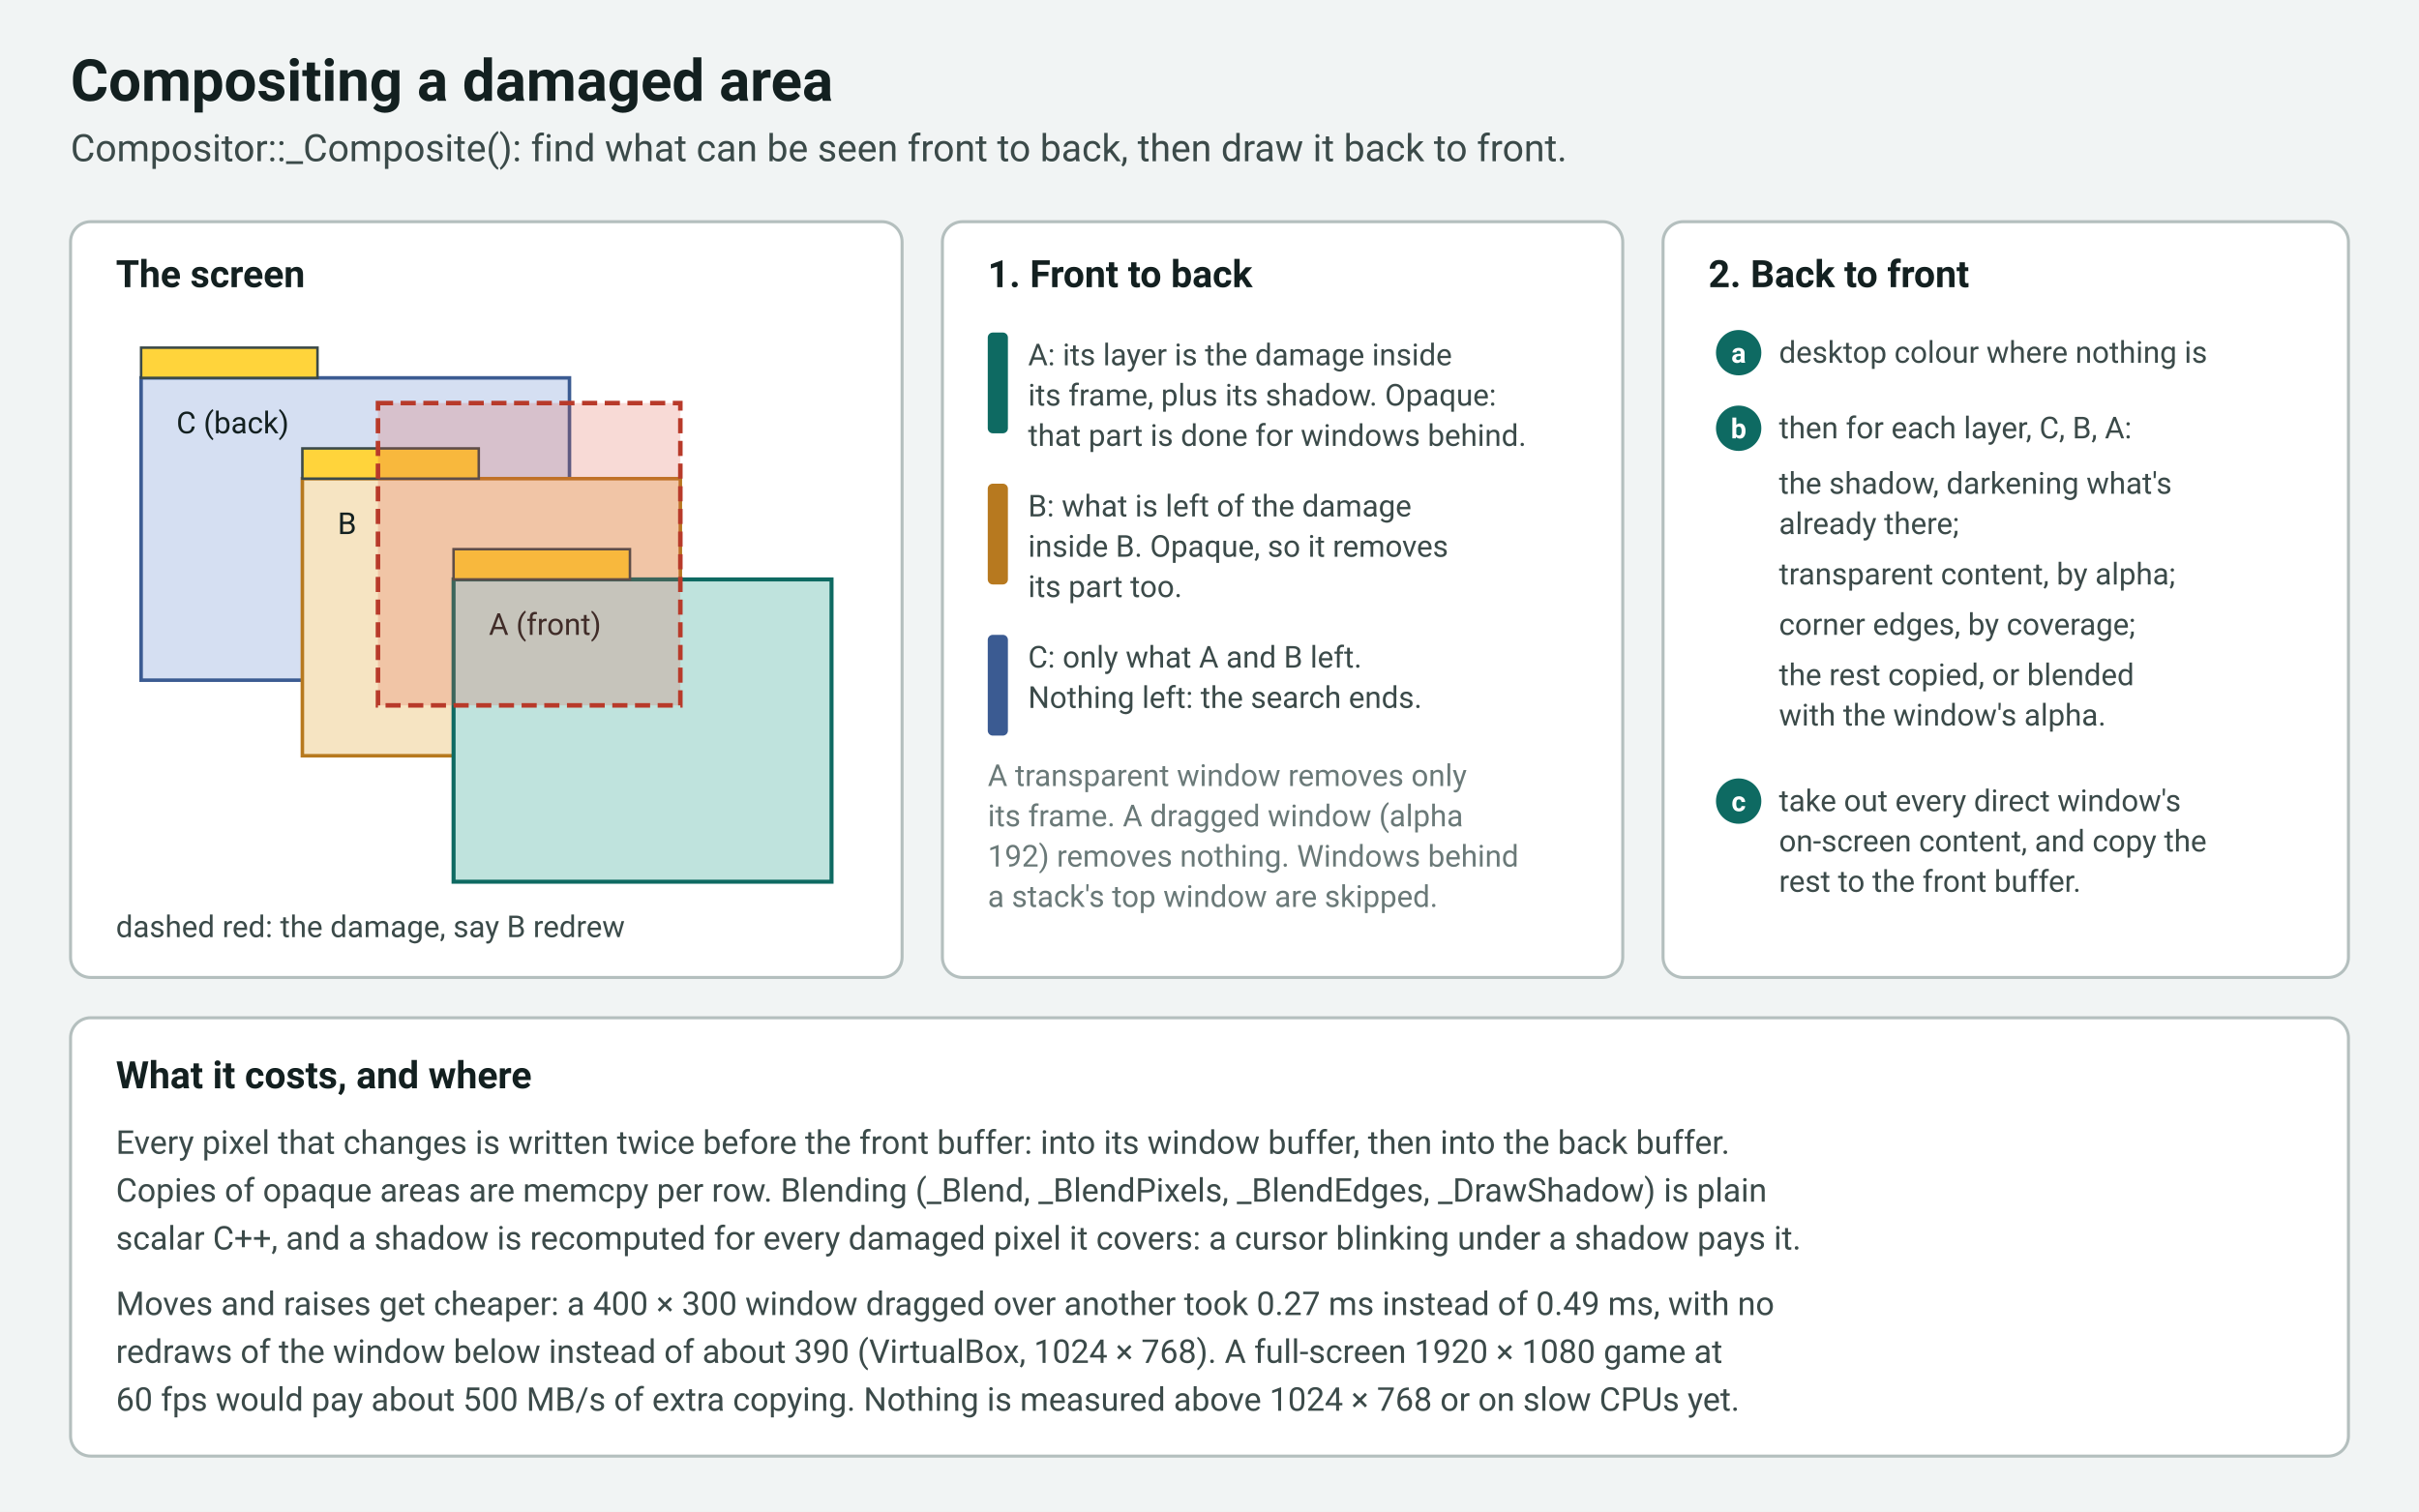
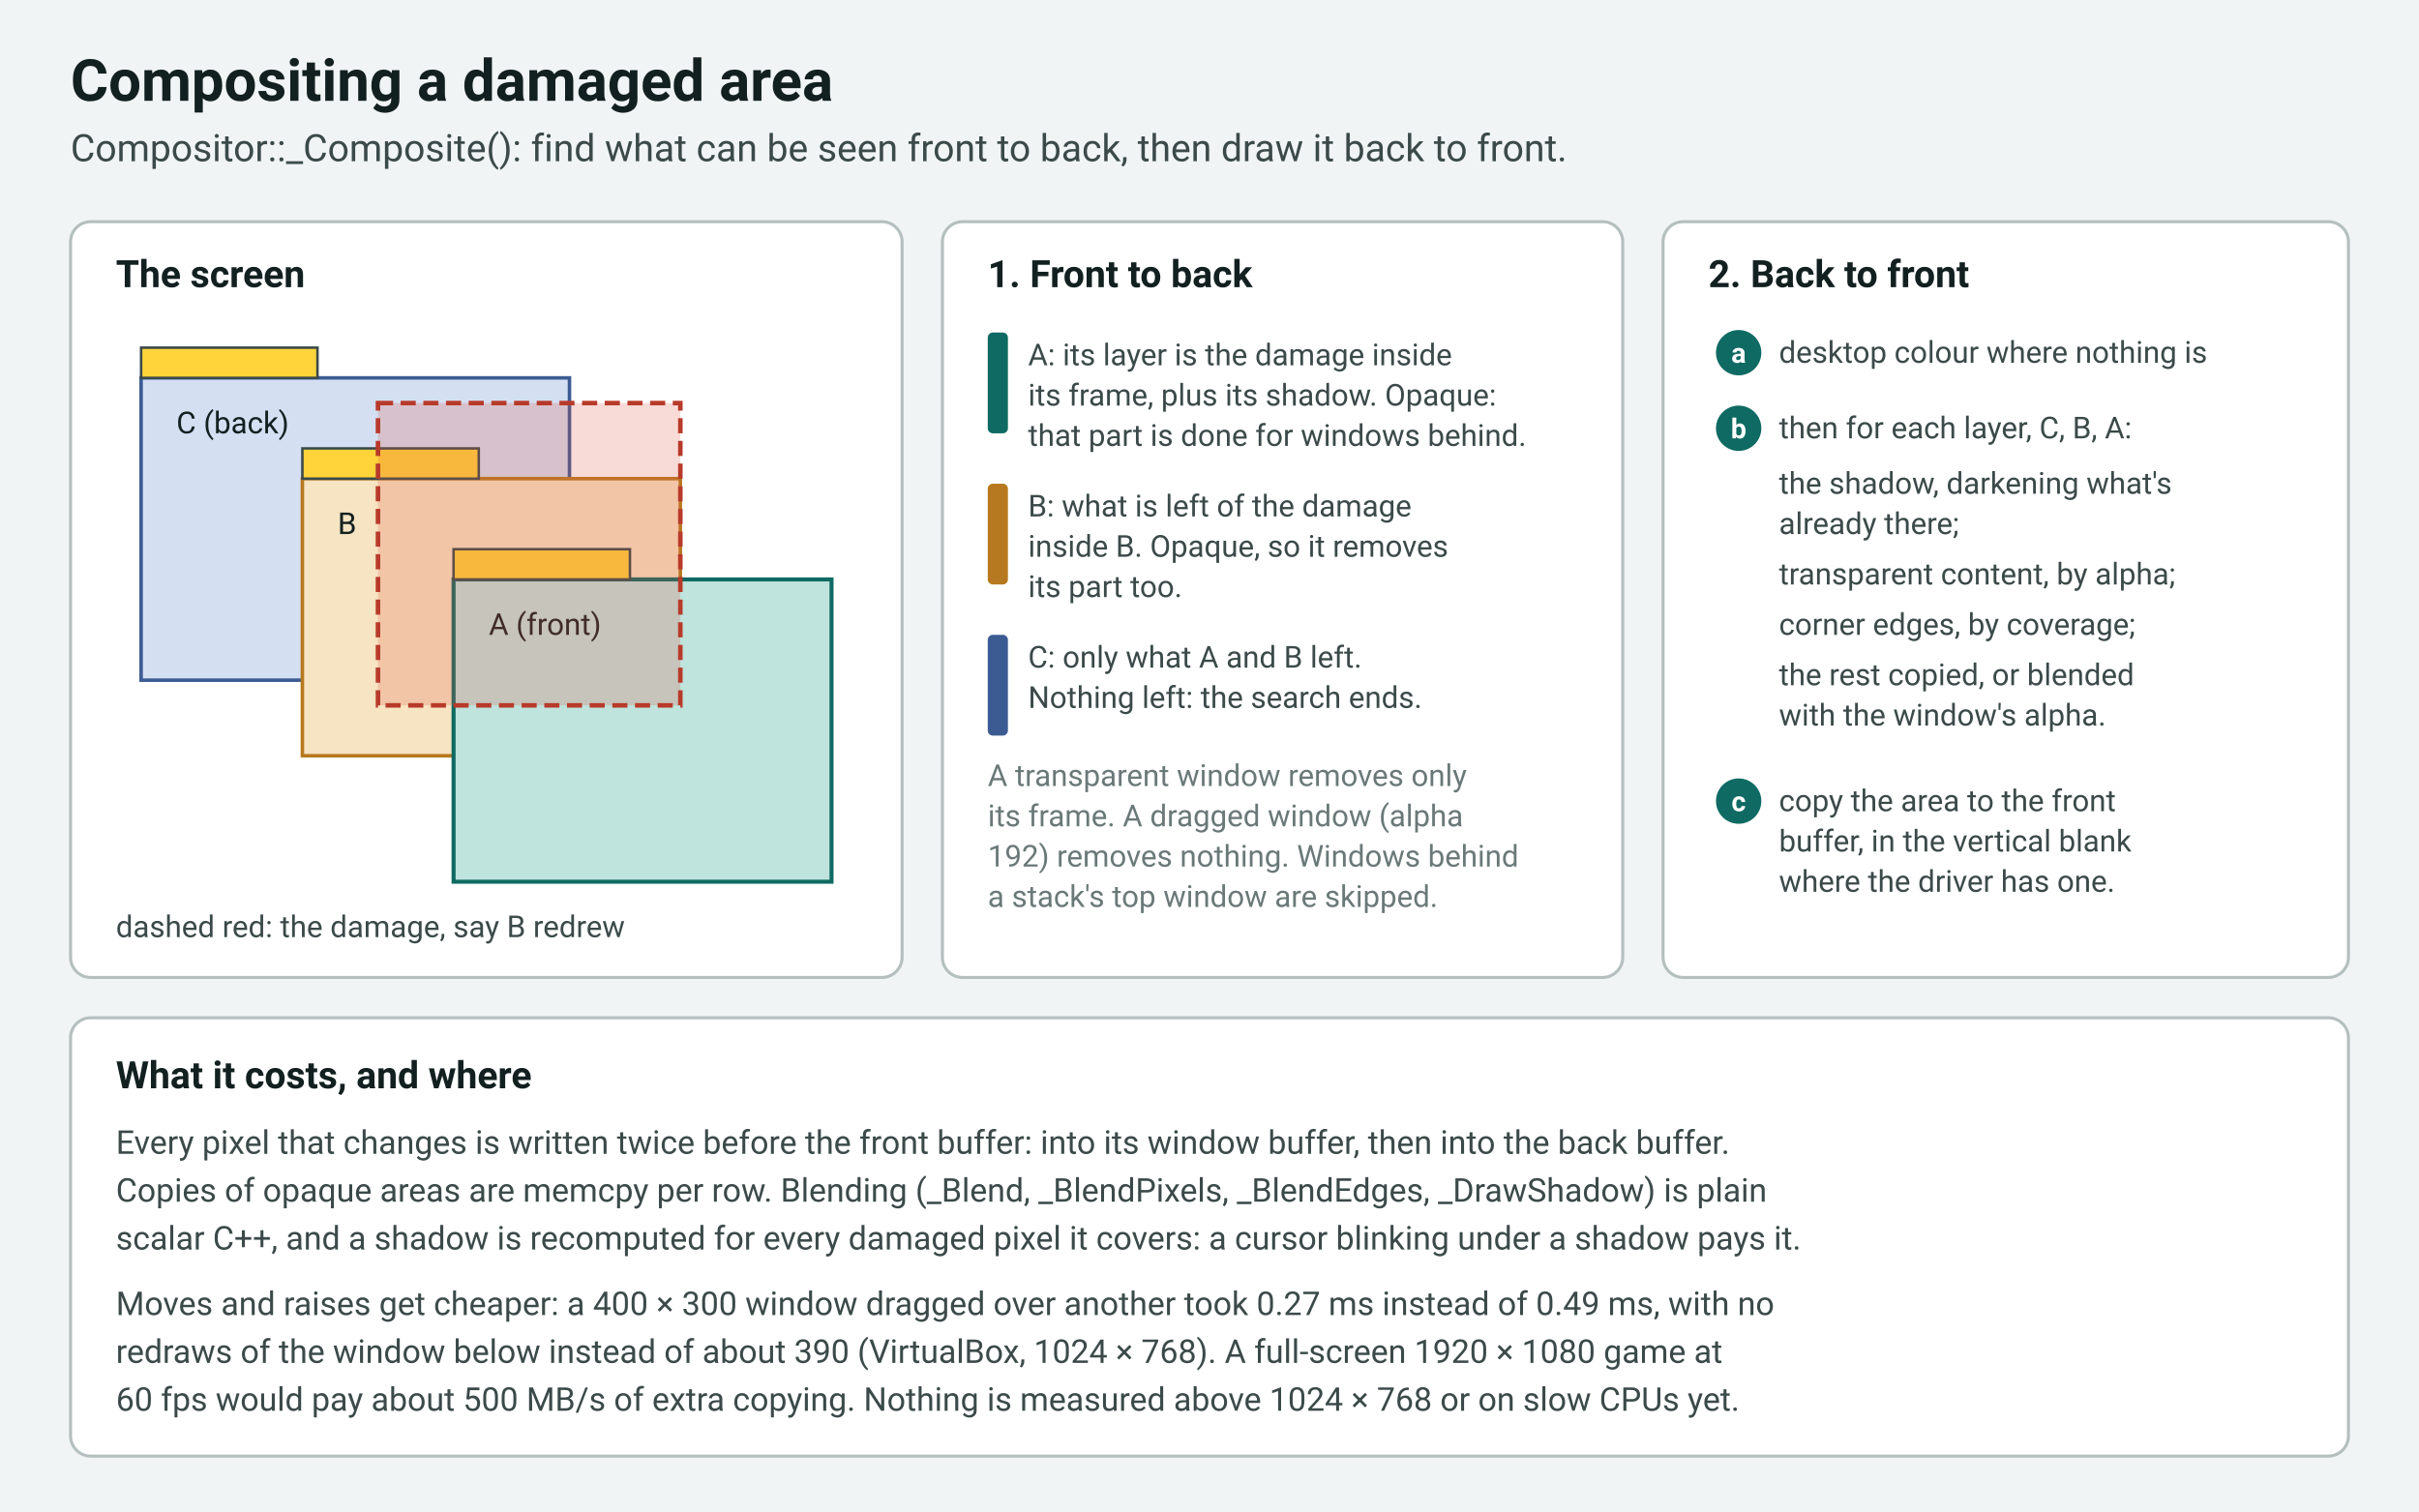
- <svg xmlns="http://www.w3.org/2000/svg" viewBox="0 0 960 600" width="960" height="600" role="img" aria-label="How the compositor builds a damaged area in two passes. First, front to back, it finds which part of each window can be seen inside the damage: each window's layer is the remaining damage within its composite region, plus the part of its shadow frame outside its opaque region. A window drawn at full alpha takes its opaque region out of what remains, so windows fully behind it are skipped. A transparent window takes out only its frame, not its content. Windows behind the top window of a stack are skipped. Second, back to front, it fills what nothing covers with the desktop colour, then for each layer draws the shadow, blends transparent content, blends corner edges, and copies the opaque rest, or blends it with the window's alpha while the window is dragged. Last, the on-screen content of every direct window is taken out, and the rest is copied to the front buffer.">
+ <svg xmlns="http://www.w3.org/2000/svg" viewBox="0 0 960 600" width="960" height="600" role="img" aria-label="How the compositor builds a damaged area in two passes. First, front to back, it finds which part of each window can be seen inside the damage: each window's layer is the remaining damage within its composite region, plus the part of its shadow frame outside its opaque region. A window drawn at full alpha takes its opaque region out of what remains, so windows fully behind it are skipped. A transparent window takes out only its frame, not its content. Windows behind the top window of a stack are skipped. Second, back to front, it fills what nothing covers with the desktop colour, then for each layer draws the shadow, blends transparent content, blends corner edges, and copies the opaque rest, or blends it with the window's alpha while the window is dragged. Last, the area is copied to the front buffer, in the vertical blank where the driver has one.">
  <style>
  .panel{fill:#F1F4F4} .title{fill:#132020} .sub{fill:#3B4A49} .muted{fill:#6A7978}
  .box{fill:#FFFFFF;stroke:#B4BFBE;stroke-width:1.2}
  .w1{fill:#D5DFF2;stroke:#3B5B92;stroke-width:1.4}
  .w2{fill:#F6E4C2;stroke:#B7791F;stroke-width:1.4}
  .w3{fill:#BFE3DD;stroke:#0E6A62;stroke-width:1.6}
  .tab{fill:#FFD43B;stroke:#3B4A49;stroke-width:1}
  .dmg{fill:#E05A47;fill-opacity:0.22;stroke:#B83A2A;stroke-width:1.8;stroke-dasharray:6 3}
  .skip{fill:#9AA6A5;fill-opacity:0.35}
  .line{stroke:#6A7978;stroke-width:1.6;fill:none}
  .arrowhead{fill:#6A7978}
  .num{fill:#0E6A62} .numText{fill:#FFFFFF}
  .s1{fill:#3B5B92} .s2{fill:#B7791F} .s3{fill:#0E6A62}
  @media (prefers-color-scheme:dark){
    .panel{fill:#0E1515} .title{fill:#E3EAE9} .sub{fill:#ADBCBA} .muted{fill:#7C8C8A}
    .box{fill:#121B1B;stroke:#3A4746}
    .w1{fill:#24365A;stroke:#7F9FD6}
    .w2{fill:#4A3A1C;stroke:#D69E2E}
    .w3{fill:#1F4A44;stroke:#4FB6AA}
    .tab{fill:#C9A227;stroke:#ADBCBA}
    .dmg{fill:#F08A8A;fill-opacity:0.25;stroke:#F08A8A}
    .skip{fill:#56625F;fill-opacity:0.5}
    .line{stroke:#7C8C8A} .arrowhead{fill:#7C8C8A}
    .num{fill:#4FB6AA} .numText{fill:#0E1515}
    .s1{fill:#7F9FD6} .s2{fill:#D69E2E} .s3{fill:#4FB6AA}
  }
  text{font-family:-apple-system,"Segoe UI",Roboto,"Helvetica Neue",Arial,sans-serif}
</style>
  <defs>
    <marker id="a" viewBox="0 0 10 10" refX="9" refY="5" markerWidth="7" markerHeight="7" orient="auto-start-reverse">
      <path d="M0 0L10 5L0 10z" class="arrowhead" />
    </marker>
  </defs>
  <rect width="960" height="600" class="panel" />
  <text x="28" y="40" font-size="23" font-weight="700" class="title">Compositing a damaged area</text>
  <text x="28" y="64" font-size="15" class="sub">Compositor::_Composite(): find what can be seen front to back, then draw it back to front.</text>
  <rect x="28" y="88" width="330" height="300" rx="8" class="box" />
  <text x="46" y="114" font-size="15" font-weight="700" class="title">The screen</text>
  <rect x="56" y="150" width="170" height="120" class="w1" />
  <rect x="56" y="138" width="70" height="12" class="tab" />
  <text x="70" y="172" font-size="12" class="title">C (back)</text>
  <rect x="120" y="190" width="150" height="110" class="w2" />
  <rect x="120" y="178" width="70" height="12" class="tab" />
  <text x="134" y="212" font-size="12" class="title">B</text>
  <rect x="180" y="230" width="150" height="120" class="w3" />
  <rect x="180" y="218" width="70" height="12" class="tab" />
  <text x="194" y="252" font-size="12" class="title">A (front)</text>
  <rect x="150" y="160" width="120" height="120" class="dmg" />
  <text x="46" y="372" font-size="12" class="sub">dashed red: the damage, say B redrew</text>
  <rect x="374" y="88" width="270" height="300" rx="8" class="box" />
  <text x="392" y="114" font-size="15" font-weight="700" class="title">1. Front to back</text>
  <g font-size="12" class="sub">
    <rect x="392" y="132" width="8" height="40" rx="2" class="s3" />
    <text x="408" y="145">A: its layer is the damage inside</text>
    <text x="408" y="161">its frame, plus its shadow. Opaque:</text>
    <text x="408" y="177">that part is done for windows behind.</text>
    <rect x="392" y="192" width="8" height="40" rx="2" class="s2" />
    <text x="408" y="205">B: what is left of the damage</text>
    <text x="408" y="221">inside B. Opaque, so it removes</text>
    <text x="408" y="237">its part too.</text>
    <rect x="392" y="252" width="8" height="40" rx="2" class="s1" />
    <text x="408" y="265">C: only what A and B left.</text>
    <text x="408" y="281">Nothing left: the search ends.</text>
    <text x="392" y="312" class="muted">A transparent window removes only</text>
    <text x="392" y="328" class="muted">its frame. A dragged window (alpha</text>
    <text x="392" y="344" class="muted">192) removes nothing. Windows behind</text>
    <text x="392" y="360" class="muted">a stack's top window are skipped.</text>
  </g>
  <rect x="660" y="88" width="272" height="300" rx="8" class="box" />
  <text x="678" y="114" font-size="15" font-weight="700" class="title">2. Back to front</text>
  <g font-size="12" class="sub">
    <circle cx="690" cy="140" r="9" class="num" />
    <text x="690" y="144" font-size="11" font-weight="700" text-anchor="middle" class="numText">a</text>
    <text x="706" y="144">desktop colour where nothing is</text>
    <circle cx="690" cy="170" r="9" class="num" />
    <text x="690" y="174" font-size="11" font-weight="700" text-anchor="middle" class="numText">b</text>
    <text x="706" y="174">then for each layer, C, B, A:</text>
    <text x="706" y="196">the shadow, darkening what's</text>
    <text x="706" y="212">already there;</text>
    <text x="706" y="232">transparent content, by alpha;</text>
    <text x="706" y="252">corner edges, by coverage;</text>
    <text x="706" y="272">the rest copied, or blended</text>
    <text x="706" y="288">with the window's alpha.</text>
    <circle cx="690" cy="318" r="9" class="num" />
    <text x="690" y="322" font-size="11" font-weight="700" text-anchor="middle" class="numText">c</text>
-     <text x="706" y="322">take out every direct window's</text>
-     <text x="706" y="338">on-screen content, and copy the</text>
-     <text x="706" y="354">rest to the front buffer.</text>
+     <text x="706" y="322">copy the area to the front</text>
+     <text x="706" y="338">buffer, in the vertical blank</text>
+     <text x="706" y="354">where the driver has one.</text>
  </g>
  <rect x="28" y="404" width="904" height="174" rx="8" class="box" />
  <text x="46" y="432" font-size="15" font-weight="700" class="title">What it costs, and where</text>
  <g font-size="13" class="sub">
    <text x="46" y="458">Every pixel that changes is written twice before the front buffer: into its window buffer, then into the back buffer.</text>
    <text x="46" y="477">Copies of opaque areas are memcpy per row. Blending (_Blend, _BlendPixels, _BlendEdges, _DrawShadow) is plain</text>
    <text x="46" y="496">scalar C++, and a shadow is recomputed for every damaged pixel it covers: a cursor blinking under a shadow pays it.</text>
    <text x="46" y="522">Moves and raises get cheaper: a 400 × 300 window dragged over another took 0.27 ms instead of 0.49 ms, with no</text>
    <text x="46" y="541">redraws of the window below instead of about 390 (VirtualBox, 1024 × 768). A full-screen 1920 × 1080 game at</text>
    <text x="46" y="560">60 fps would pay about 500 MB/s of extra copying. Nothing is measured above 1024 × 768 or on slow CPUs yet.</text>
  </g>
</svg>
